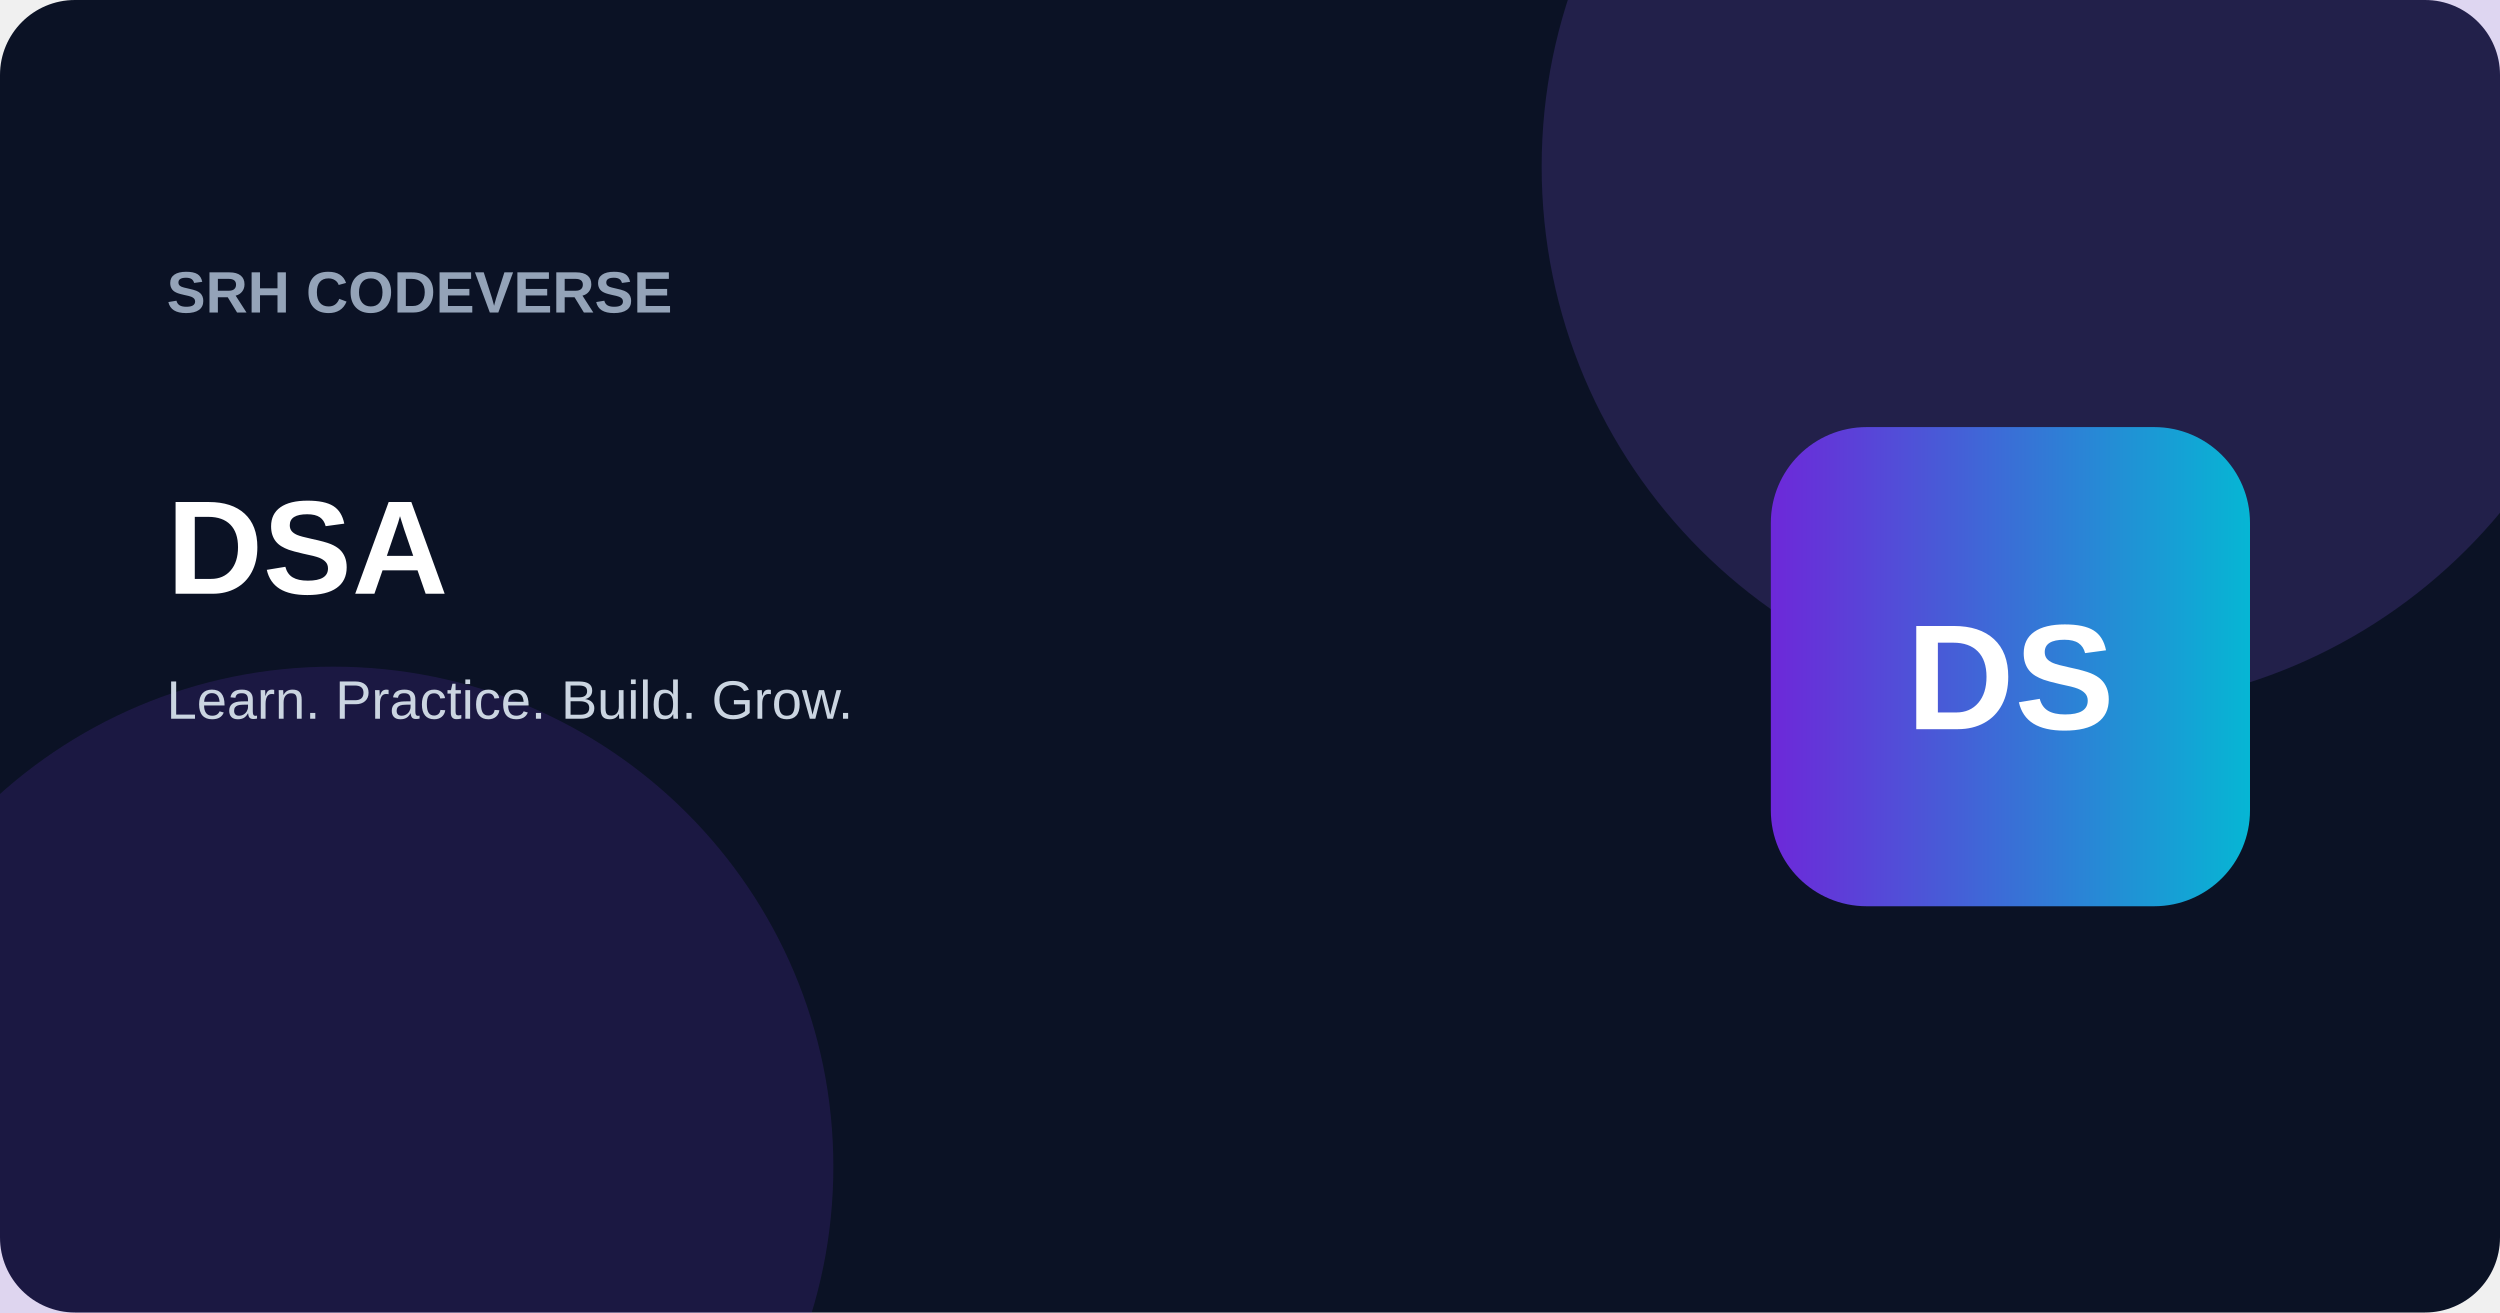
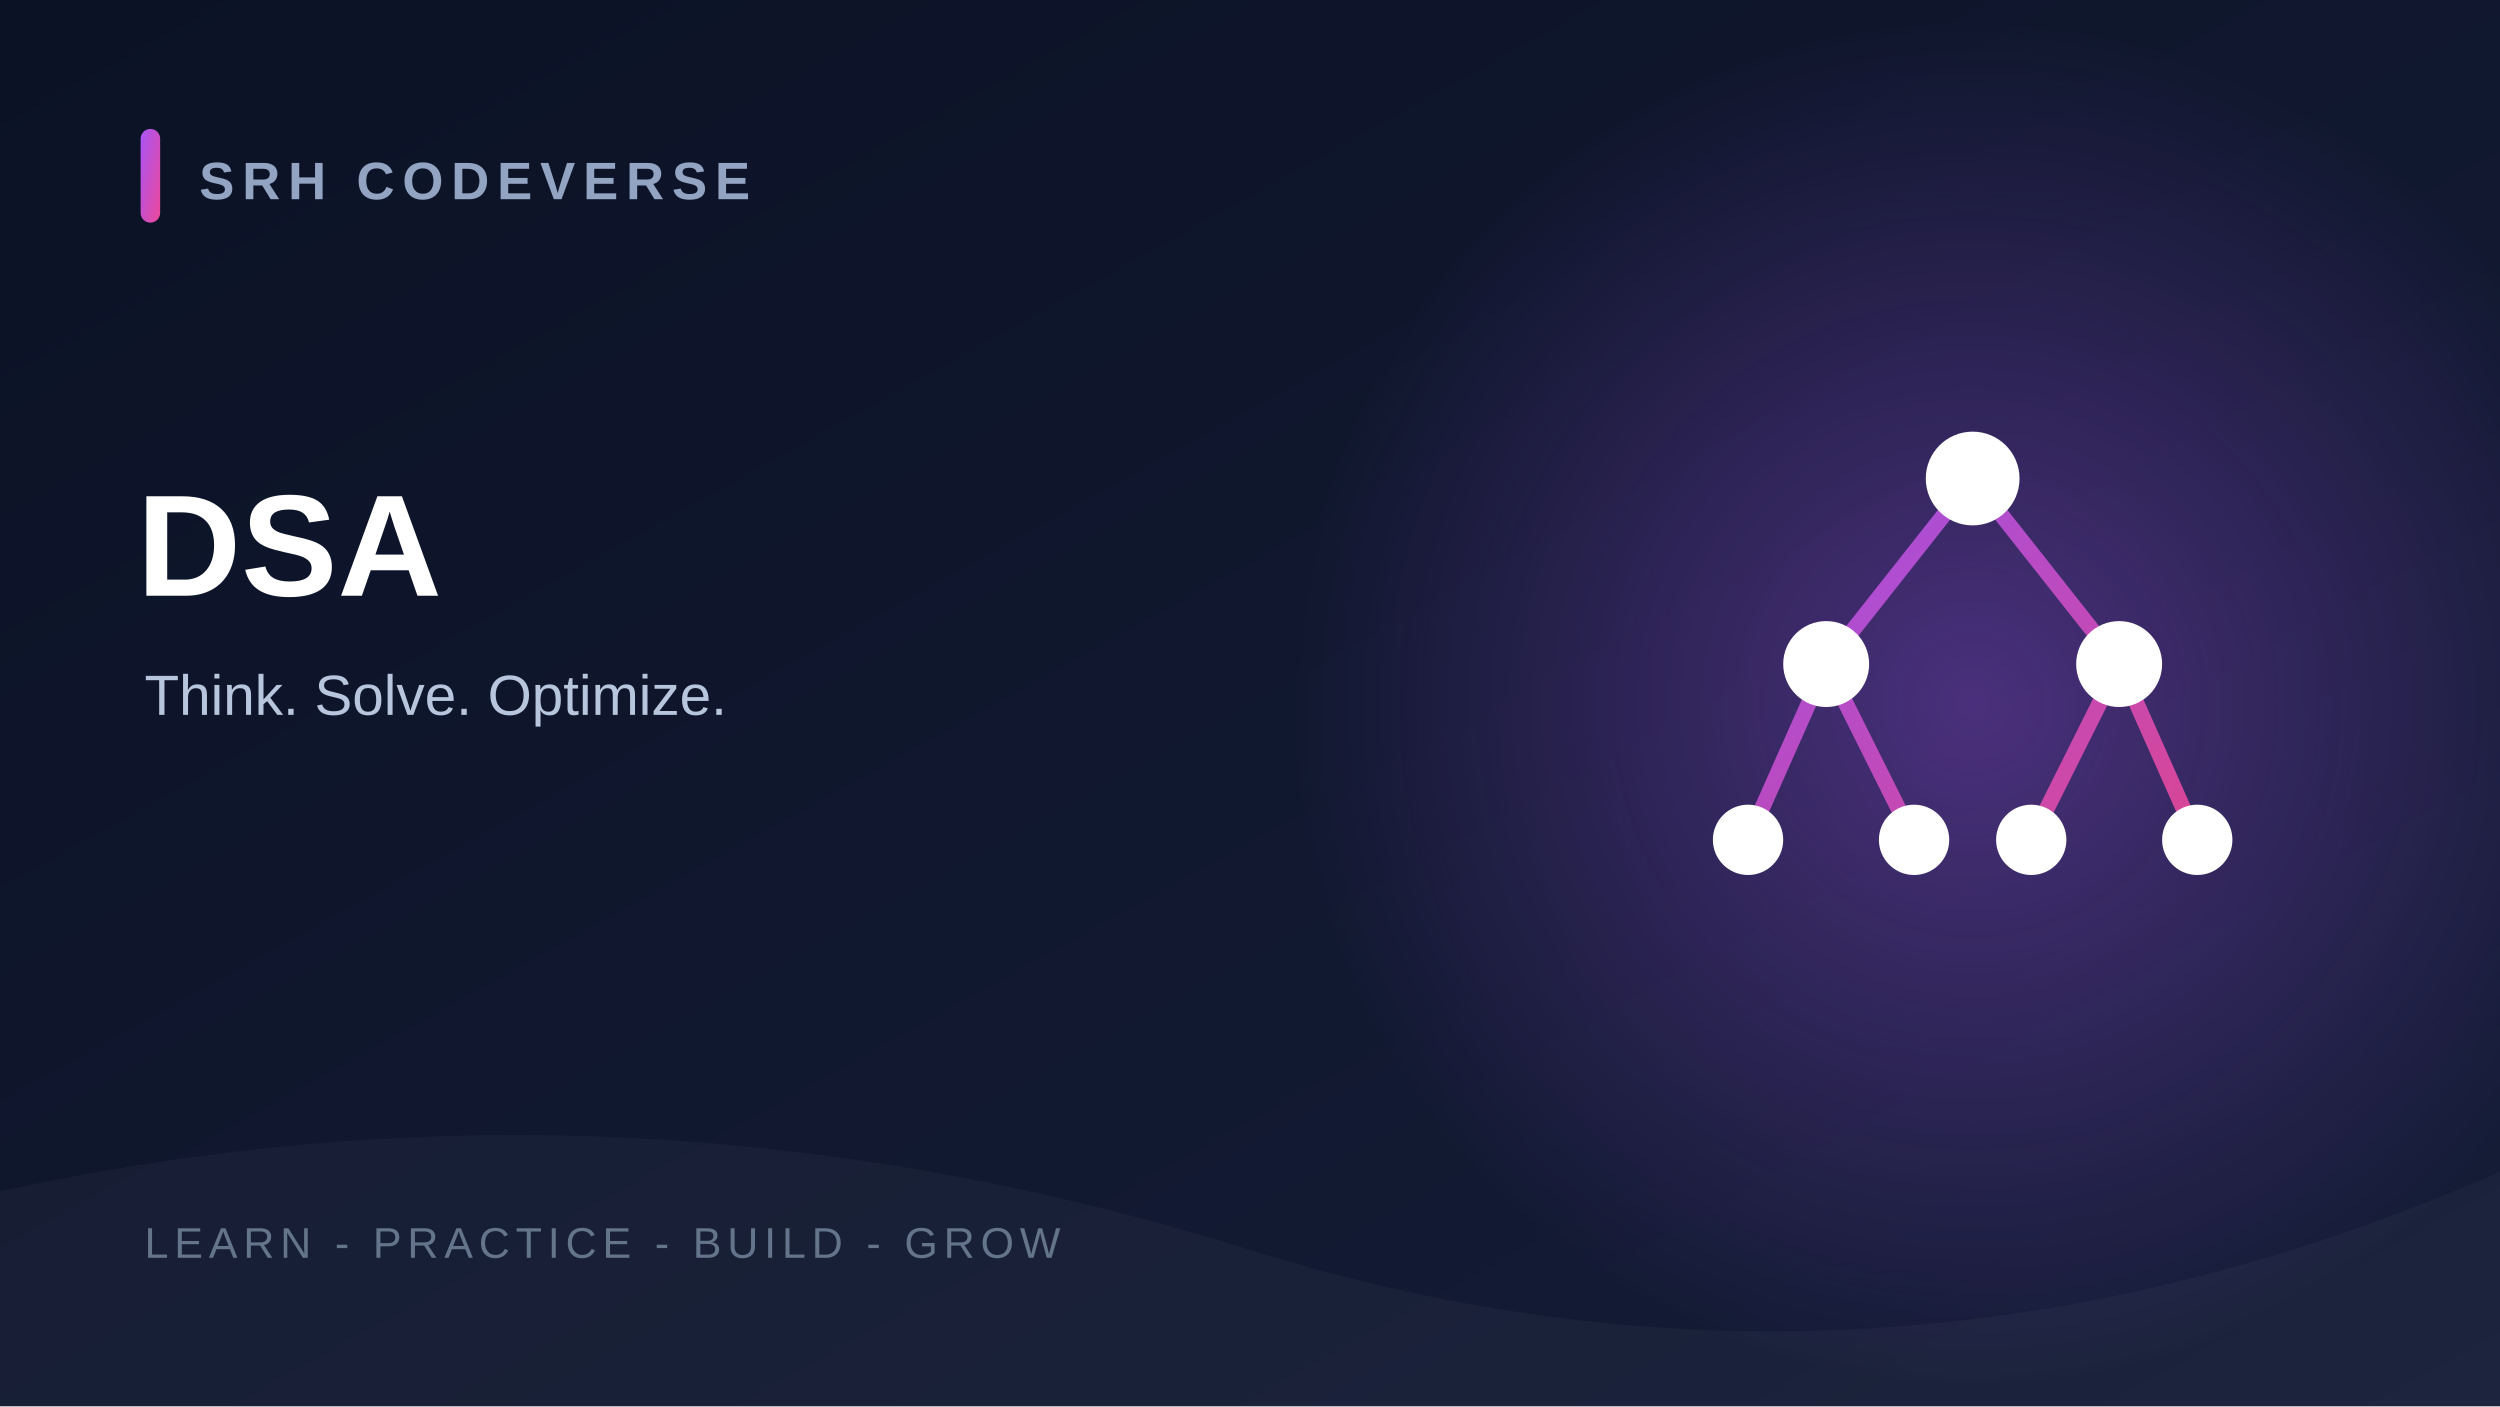
- <svg xmlns="http://www.w3.org/2000/svg" viewBox="0 0 1200 630">
+ <svg xmlns="http://www.w3.org/2000/svg" viewBox="0 0 1280 720" role="img" aria-label="DSA course thumbnail">
  <defs>
-     <linearGradient id="g" x1="0" x2="1">
-       <stop stop-color="#6d28d9" />
-       <stop offset="1" stop-color="#06b6d4" />
+     <linearGradient id="bg" x1="0" y1="0" x2="1" y2="1">
+       <stop offset="0" stop-color="#0b1225" />
+       <stop offset="1" stop-color="#151d38" />
    </linearGradient>
+     <linearGradient id="accent" x1="0" y1="0" x2="1" y2="1">
+       <stop offset="0" stop-color="#a855f7" />
+       <stop offset="1" stop-color="#ec4899" />
+     </linearGradient>
+     <radialGradient id="glow" cx="50%" cy="50%" r="50%">
+       <stop offset="0" stop-color="#a855f7" stop-opacity=".38" />
+       <stop offset="1" stop-color="#a855f7" stop-opacity="0" />
+     </radialGradient>
  </defs>
-   <rect width="1200" height="630" rx="36" fill="#0b1225" />
-   <circle cx="1000" cy="80" r="260" fill="#8b5cf6" opacity=".18" />
-   <circle cx="160" cy="560" r="240" fill="#7c3aed" opacity=".15" />
-   <text x="80" y="150" fill="#94a3b8" font-family="Arial" font-size="28" font-weight="700">SRH CODEVERSE</text>
-   <text x="80" y="285" fill="white" font-family="Arial" font-size="64" font-weight="900">DSA</text>
-   <text x="80" y="345" fill="#cbd5e1" font-family="Arial" font-size="26">Learn. Practice. Build. Grow.</text>
-   <rect x="850" y="205" width="230" height="230" rx="46" fill="url(#g)" />
-   <text x="965" y="350" text-anchor="middle" fill="white" font-family="Arial" font-size="72" font-weight="900">DS</text>
+   <rect width="1280" height="720" fill="url(#bg)" />
+   <circle cx="1010" cy="360" r="350" fill="url(#glow)" />
+   <path d="M0 610 Q320 540 640 640 T1280 600 V720 H0 Z" fill="#ffffff" opacity=".035" />
+   <rect x="72" y="66" width="10" height="48" rx="5" fill="url(#accent)" />
+   <text x="102" y="102" fill="#93a4c2" font-family="Arial, Helvetica, sans-serif" font-size="27" font-weight="700" letter-spacing="4">SRH CODEVERSE</text>
+   <text x="70" y="305" fill="#ffffff" font-family="Arial, Helvetica, sans-serif" font-size="74" font-weight="800">DSA</text>
+   <text x="74" y="366" fill="#b8c6dd" font-family="Arial, Helvetica, sans-serif" font-size="29">Think. Solve. Optimize.</text>
+   <text x="74" y="644" fill="#64748b" font-family="Arial, Helvetica, sans-serif" font-size="22" letter-spacing="3">LEARN - PRACTICE - BUILD - GROW</text>
+   <g transform="translate(845 175)">
+     <g stroke="url(#accent)" stroke-width="8" fill="none" opacity=".9">
+       <path d="M165 70 L90 165 M165 70 L240 165 M90 165 L50 255 M90 165 L135 255 M240 165 L195 255 M240 165 L280 255" />
+     </g>
+     <g fill="#fff">
+       <circle cx="165" cy="70" r="24" />
+       <circle cx="90" cy="165" r="22" />
+       <circle cx="240" cy="165" r="22" />
+       <circle cx="50" cy="255" r="18" />
+       <circle cx="135" cy="255" r="18" />
+       <circle cx="195" cy="255" r="18" />
+       <circle cx="280" cy="255" r="18" />
+     </g>
+   </g>
</svg>
